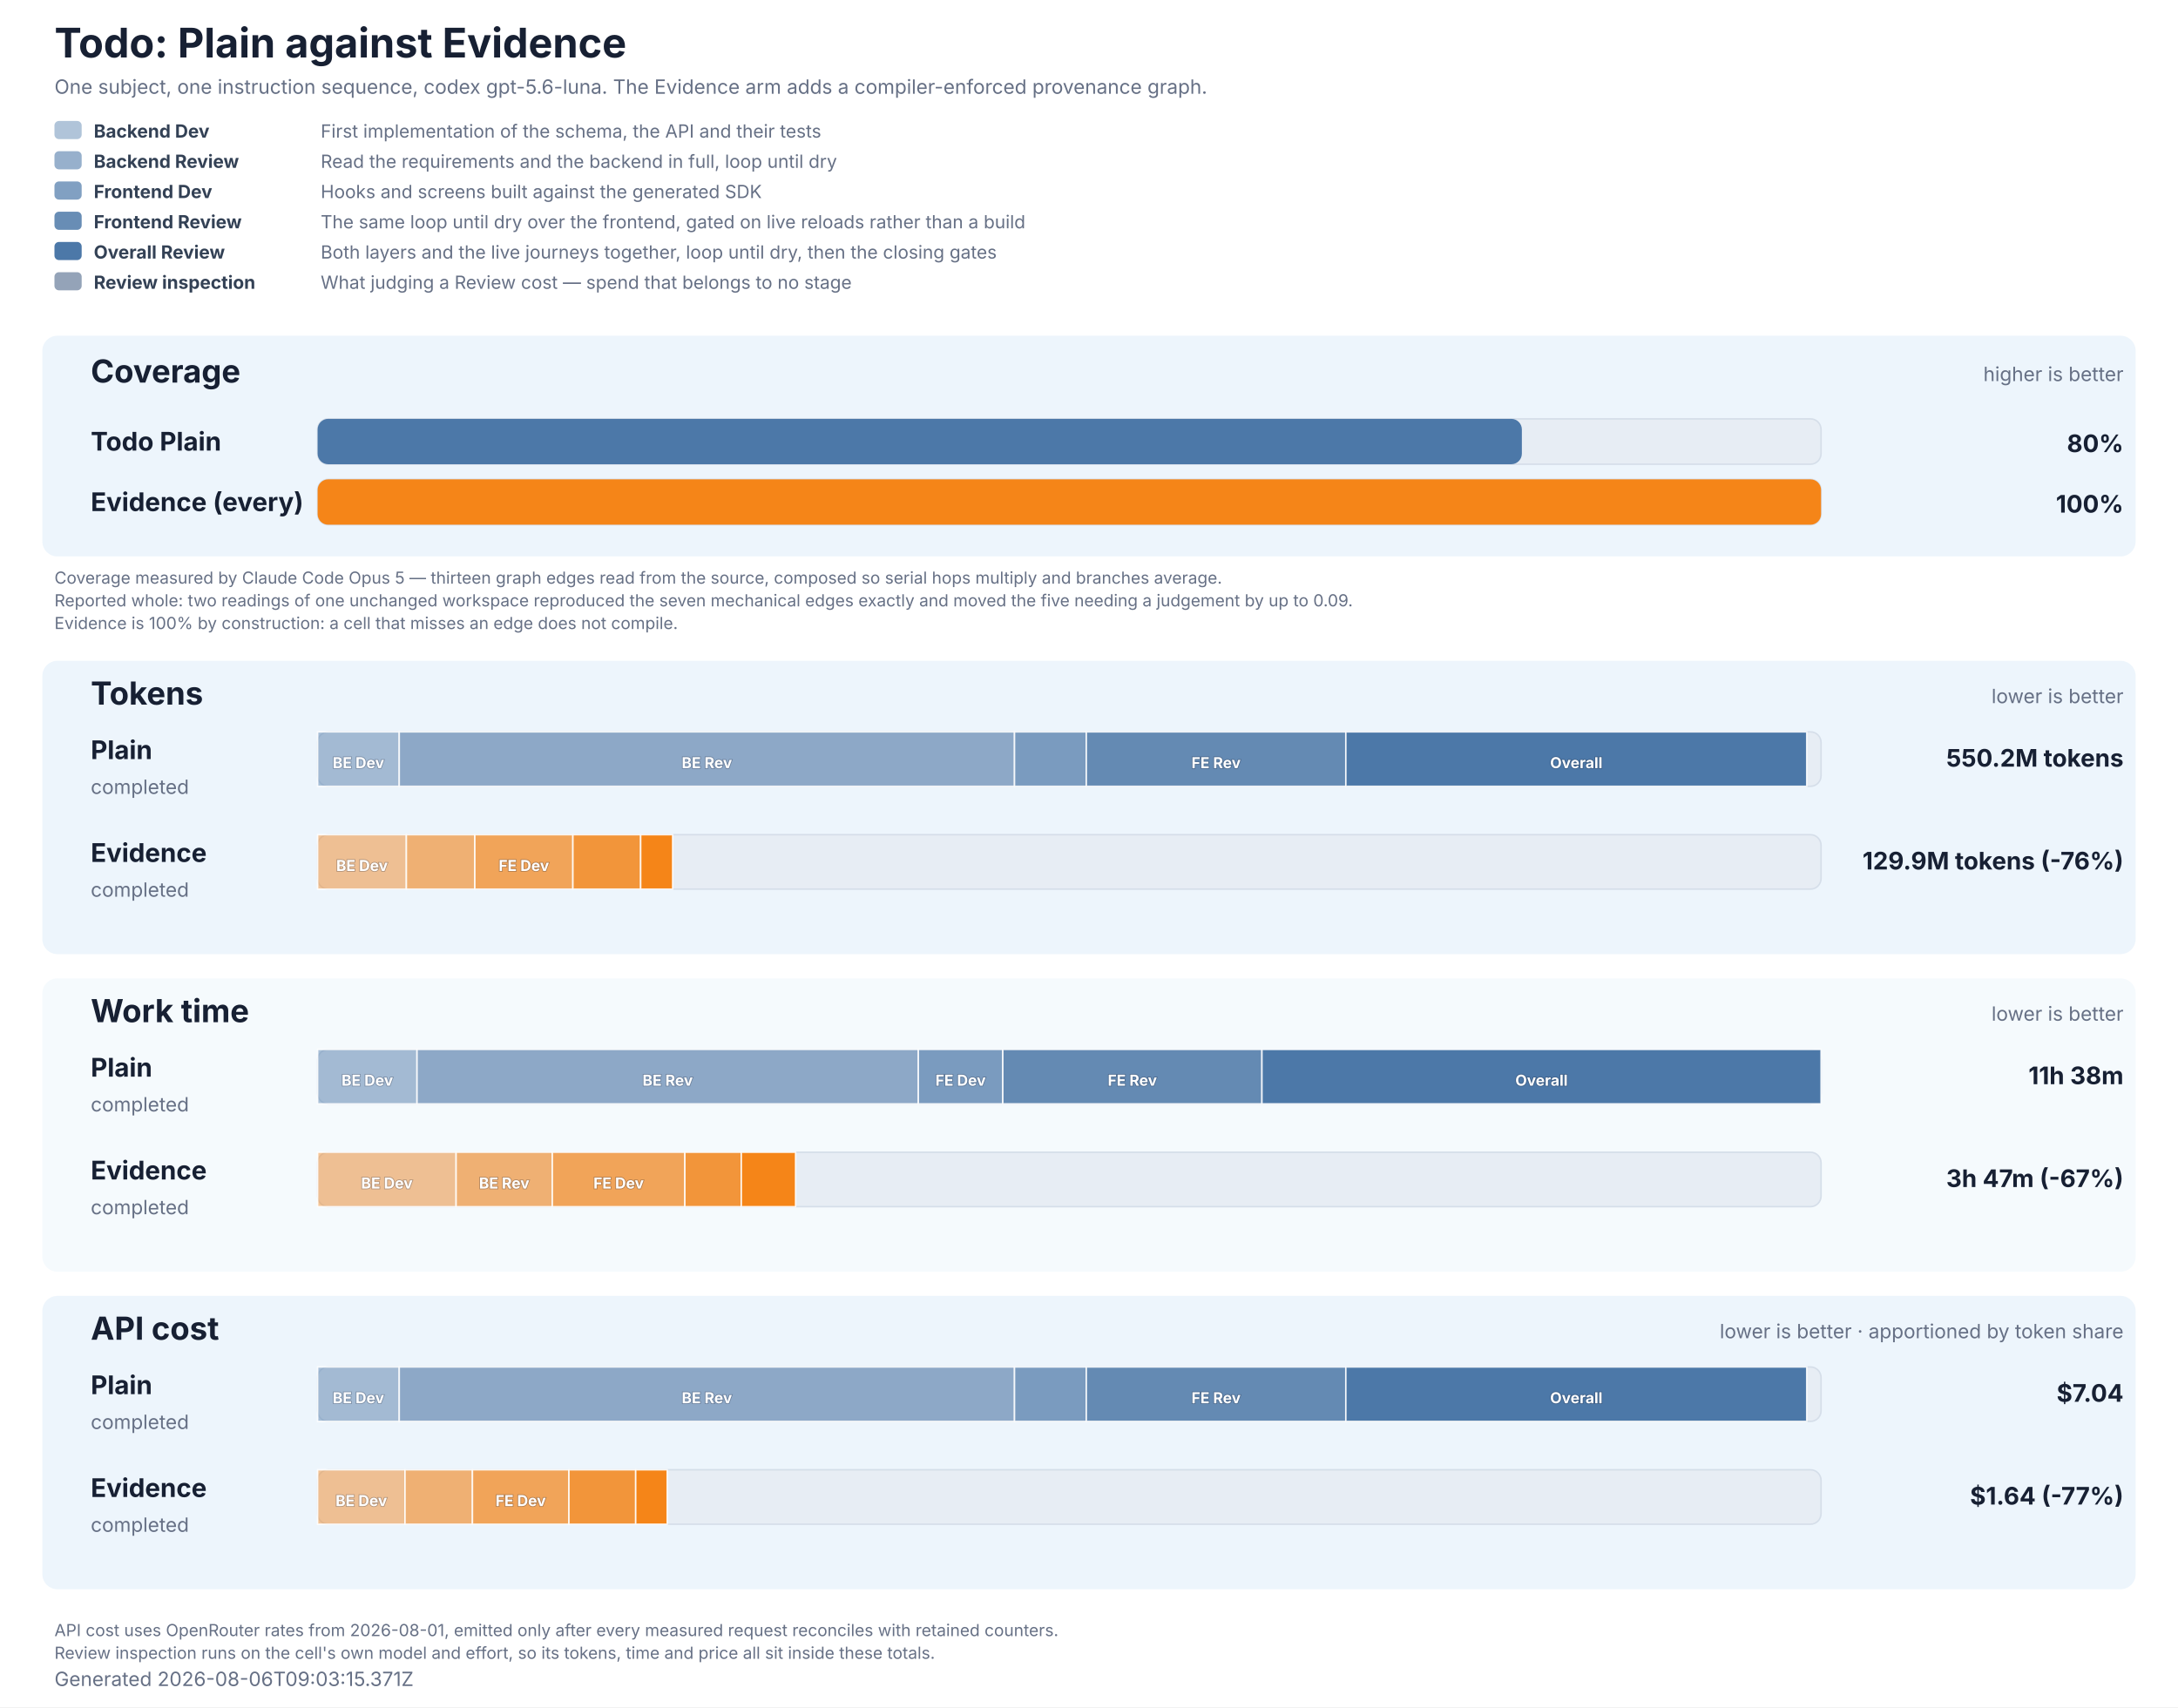
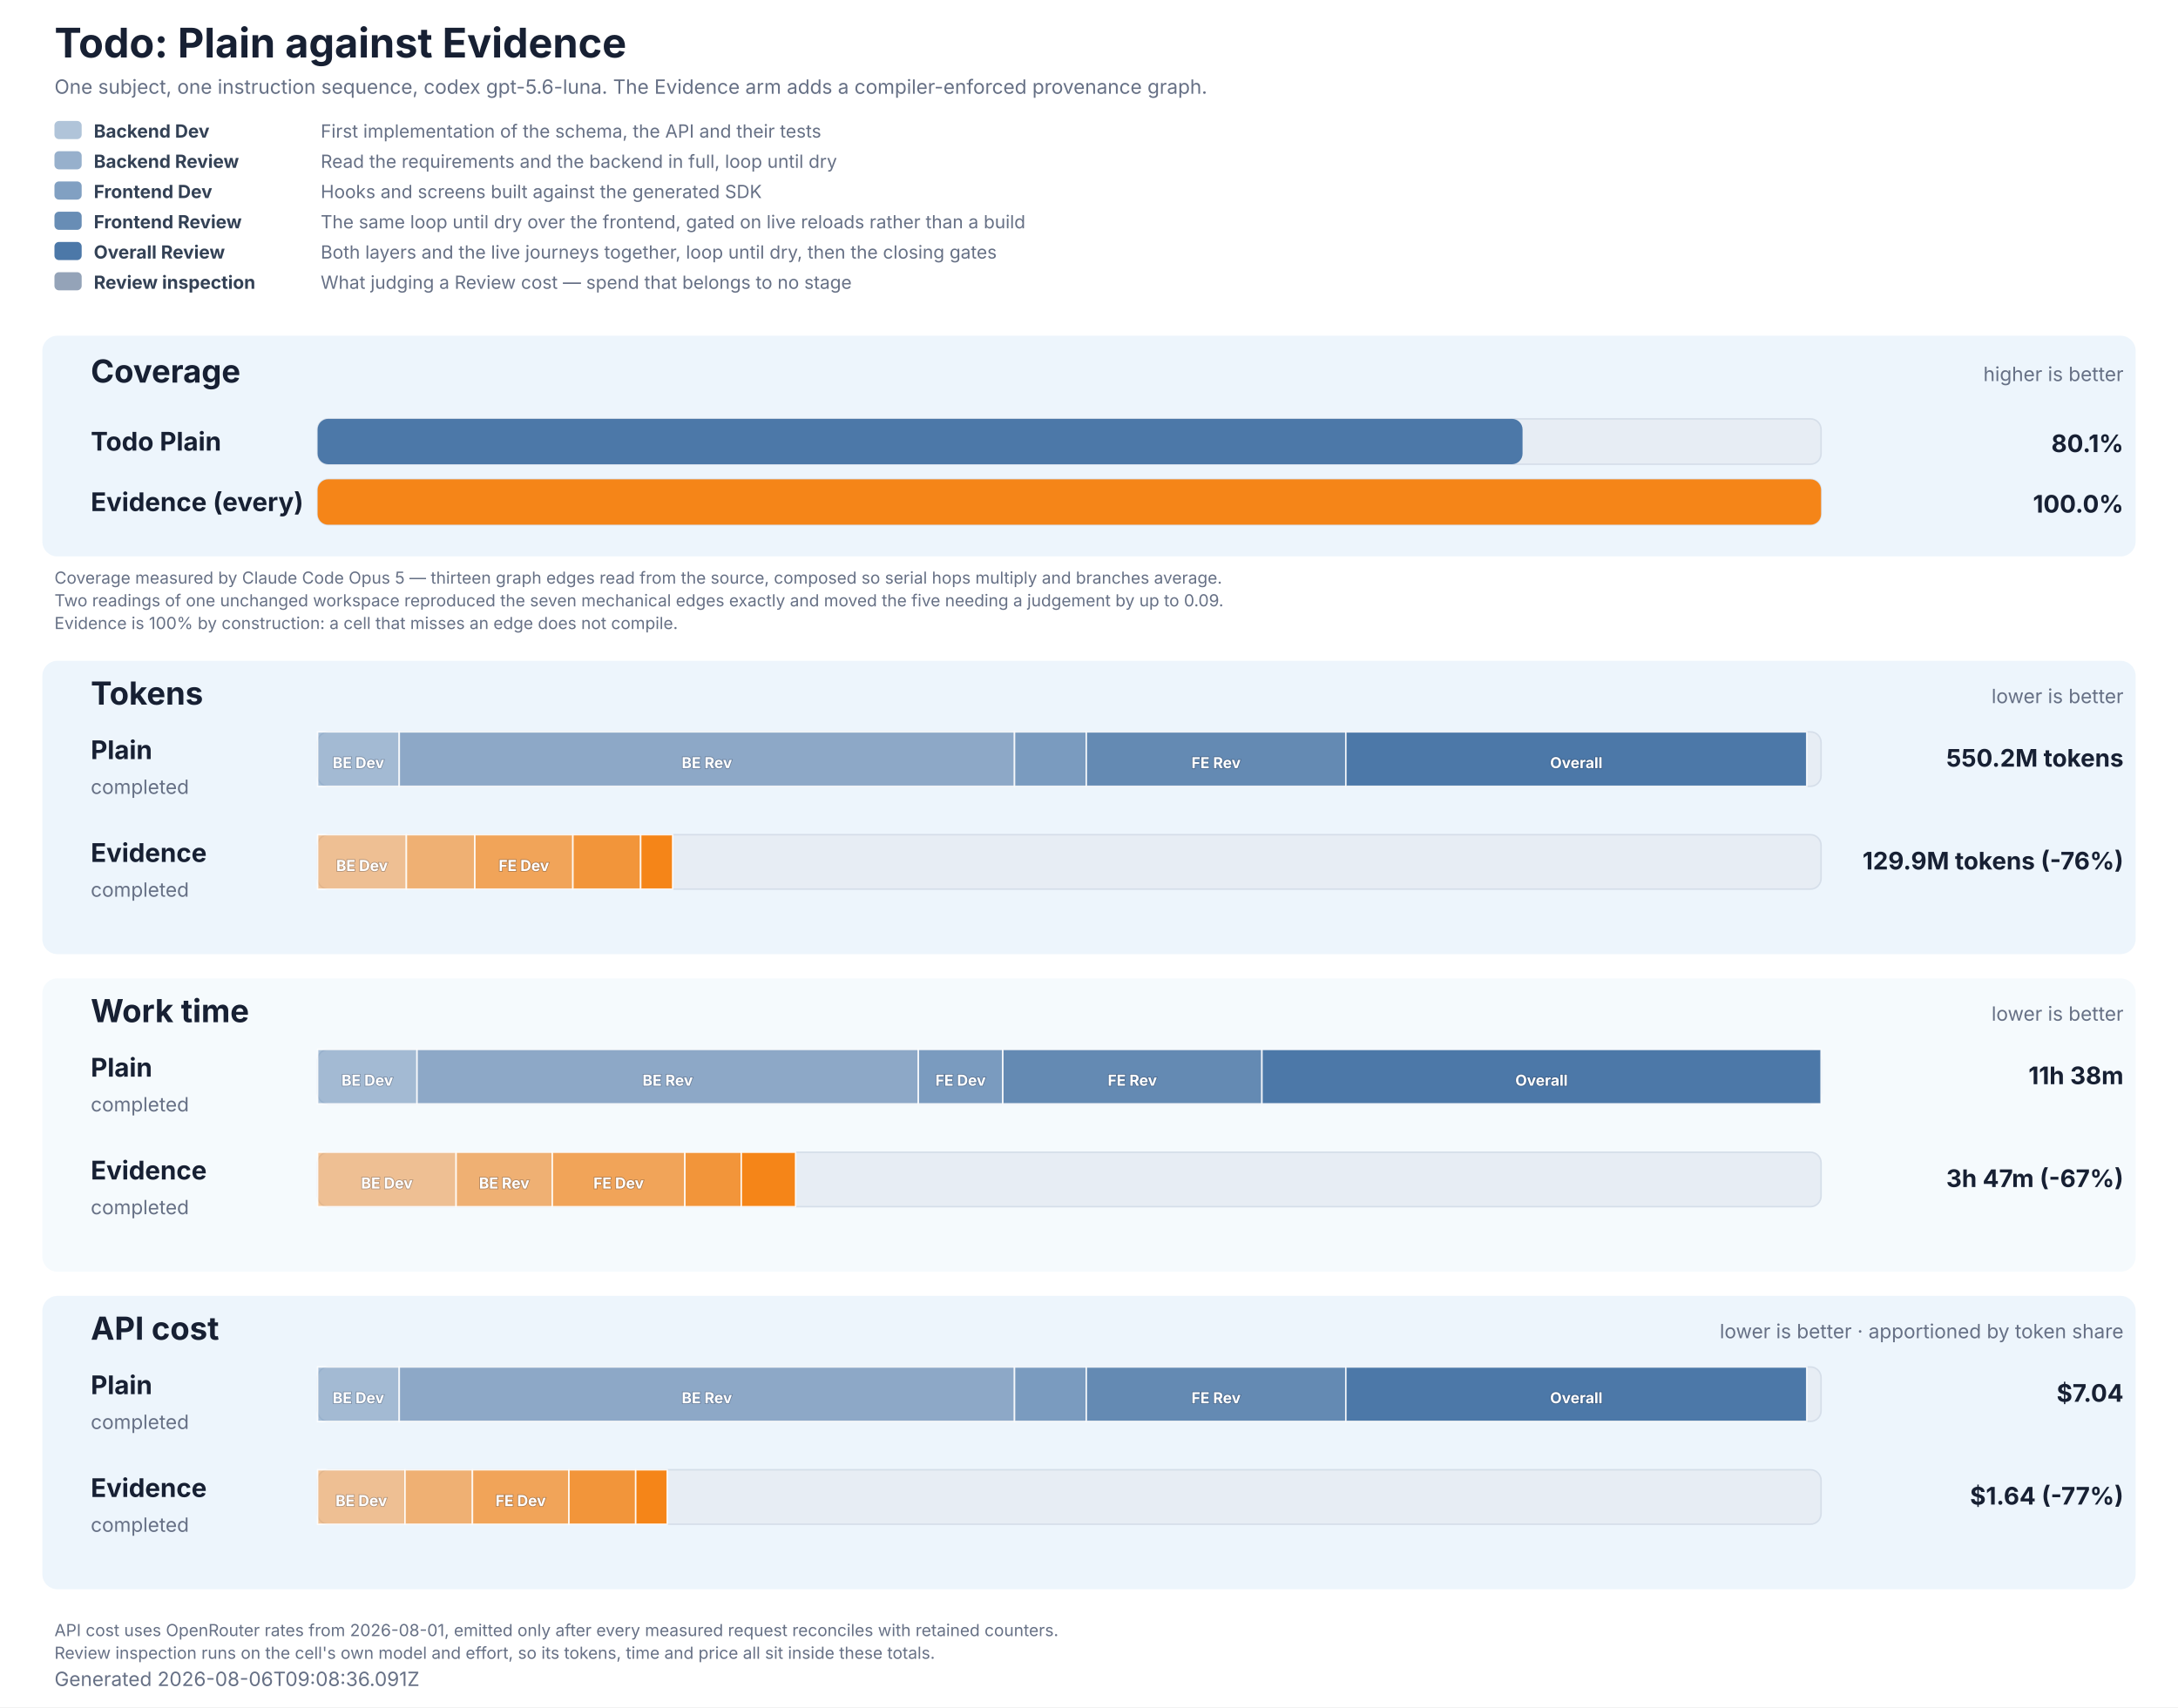
<svg xmlns="http://www.w3.org/2000/svg" role="img" aria-labelledby="title description" viewBox="0 0 1440 1129" width="1440" height="1129">
  <style>
  text { font-family: Inter, ui-sans-serif, system-ui, -apple-system, BlinkMacSystemFont, 'Segoe UI', sans-serif; fill: #172033; }
  .title { font-size: 27px; font-weight: 700; }
  .subtitle, .generated, .group-meta, .row-status { font-size: 13px; fill: #667085; }
  .group { fill: #e8f2fb; }
  .group-title { font-size: 21px; font-weight: 700; }
  .row-label { font-size: 17px; font-weight: 700; }
  .value { font-size: 16px; font-weight: 700; }
  .cost-value { font-size: 13px; font-weight: 600; fill: #526b82; }
  .legend { font-size: 12px; fill: #667085; }
  .legend-label { font-size: 12px; font-weight: 700; fill: #334155; }
  .segment-label { font-size: 10px; font-weight: 700; fill: #ffffff; paint-order: stroke; stroke: #172033; stroke-opacity: 0.28; stroke-width: 1px; }
  .phase-segment { stroke: #ffffff; stroke-opacity: 0.86; stroke-width: 1px; }
  .track { fill: #e7edf4; stroke: #d5dee9; stroke-width: 1px; }
  .empty { font-size: 15px; fill: #667085; }
  .table-note { font-size: 11px; fill: #667085; }
</style>
  <rect width="1440" height="1129" fill="#ffffff" />
  <text x="36" y="38" class="title">Todo: Plain against Evidence</text>
  <text x="36" y="62" class="subtitle">One subject, one instruction sequence, codex gpt-5.6-luna. The Evidence arm adds a compiler-enforced provenance graph.</text>
  <rect x="36" y="80" width="18" height="12" rx="3" fill="#4c78a8" fill-opacity="0.44" />
  <text x="62" y="91" class="legend-label">Backend Dev</text>
  <text x="212" y="91" class="legend">First implementation of the schema, the API and their tests</text>
  <rect x="36" y="100" width="18" height="12" rx="3" fill="#4c78a8" fill-opacity="0.58" />
  <text x="62" y="111" class="legend-label">Backend Review</text>
  <text x="212" y="111" class="legend">Read the requirements and the backend in full, loop until dry</text>
  <rect x="36" y="120" width="18" height="12" rx="3" fill="#4c78a8" fill-opacity="0.7" />
  <text x="62" y="131" class="legend-label">Frontend Dev</text>
  <text x="212" y="131" class="legend">Hooks and screens built against the generated SDK</text>
  <rect x="36" y="140" width="18" height="12" rx="3" fill="#4c78a8" fill-opacity="0.84" />
  <text x="62" y="151" class="legend-label">Frontend Review</text>
  <text x="212" y="151" class="legend">The same loop until dry over the frontend, gated on live reloads rather than a build</text>
  <rect x="36" y="160" width="18" height="12" rx="3" fill="#4c78a8" fill-opacity="1" />
  <text x="62" y="171" class="legend-label">Overall Review</text>
  <text x="212" y="171" class="legend">Both layers and the live journeys together, loop until dry, then the closing gates</text>
  <rect x="36" y="180" width="18" height="12" rx="3" fill="#94a3b8" fill-opacity="1" />
  <text x="62" y="191" class="legend-label">Review inspection</text>
  <text x="212" y="191" class="legend">What judging a Review cost — spend that belongs to no stage</text>
  <rect x="28" y="222" width="1384" height="146" rx="10" class="group" fill-opacity="0.78" />
  <text x="60" y="253" class="group-title">Coverage</text>
  <text x="1404" y="252" text-anchor="end" class="group-meta">higher is better</text>
  <text x="60" y="298" class="row-label" fill="#4c78a8">Todo Plain</text>
  <rect x="210" y="277" width="994" height="30" rx="7" class="track" />
-   <rect x="210" y="277" width="796.19" height="30" rx="7" fill="#4c78a8" data-coverage="80.1" />
-   <text x="1404" y="299" text-anchor="end" class="value" fill="#4c78a8">80%</text>
+   <rect x="210" y="277" width="796.64" height="30" rx="7" fill="#4c78a8" data-coverage="80.14496666666666" />
+   <text x="1404" y="299" text-anchor="end" class="value" fill="#4c78a8">80.1%</text>
  <text x="60" y="338" class="row-label" fill="#f58518">Evidence (every)</text>
  <rect x="210" y="317" width="994" height="30" rx="7" class="track" />
  <rect x="210" y="317" width="994.00" height="30" rx="7" fill="#f58518" data-coverage="100" />
-   <text x="1404" y="339" text-anchor="end" class="value" fill="#f58518">100%</text>
+   <text x="1404" y="339" text-anchor="end" class="value" fill="#f58518">100.0%</text>
  <text x="36" y="386" class="table-note">Coverage measured by Claude Code Opus 5 — thirteen graph edges read from the source, composed so serial hops multiply and branches average.</text>
-   <text x="36" y="401" class="table-note">Reported whole: two readings of one unchanged workspace reproduced the seven mechanical edges exactly and moved the five needing a judgement by up to 0.09.</text>
+   <text x="36" y="401" class="table-note">Two readings of one unchanged workspace reproduced the seven mechanical edges exactly and moved the five needing a judgement by up to 0.09.</text>
  <text x="36" y="416" class="table-note">Evidence is 100% by construction: a cell that misses an edge does not compile.</text>
  <rect x="28" y="437" width="1384" height="194" rx="10" class="group" fill-opacity="0.78" />
  <text x="60" y="466" class="group-title">Tokens</text>
  <text x="1404" y="465" text-anchor="end" class="group-meta">lower is better</text>
  <text x="60" y="502" class="row-label" fill="#4c78a8">Plain</text>
  <text x="60" y="525" class="row-status">completed</text>
  <rect x="210" y="484" width="994" height="36" rx="7" class="track" />
  <rect x="210.00" y="484" width="53.97" height="36" fill="#4c78a8" fill-opacity="0.44" class="phase-segment" data-phase="backend-development" />
  <text x="236.98" y="508" text-anchor="middle" class="segment-label">BE Dev</text>
  <rect x="263.97" y="484" width="406.78" height="36" fill="#4c78a8" fill-opacity="0.58" class="phase-segment" data-phase="backend-review" />
  <text x="467.36" y="508" text-anchor="middle" class="segment-label">BE Rev</text>
  <rect x="670.75" y="484" width="47.48" height="36" fill="#4c78a8" fill-opacity="0.7" class="phase-segment" data-phase="frontend-development" />
  <rect x="718.23" y="484" width="171.59" height="36" fill="#4c78a8" fill-opacity="0.84" class="phase-segment" data-phase="frontend-review" />
  <text x="804.02" y="508" text-anchor="middle" class="segment-label">FE Rev</text>
  <rect x="889.82" y="484" width="304.70" height="36" fill="#4c78a8" fill-opacity="1" class="phase-segment" data-phase="overall-review" />
  <text x="1042.17" y="508" text-anchor="middle" class="segment-label">Overall</text>
  <text x="1404" y="507" text-anchor="end" class="value">550.2M tokens</text>
  <text x="60" y="570" class="row-label" fill="#f58518">Evidence</text>
  <text x="60" y="593" class="row-status">completed</text>
  <rect x="210" y="552" width="994" height="36" rx="7" class="track" />
  <rect x="210.00" y="552" width="58.67" height="36" fill="#f58518" fill-opacity="0.44" class="phase-segment" data-phase="backend-development" />
  <text x="239.33" y="576" text-anchor="middle" class="segment-label">BE Dev</text>
  <rect x="268.67" y="552" width="45.29" height="36" fill="#f58518" fill-opacity="0.58" class="phase-segment" data-phase="backend-review" />
  <rect x="313.95" y="552" width="64.81" height="36" fill="#f58518" fill-opacity="0.7" class="phase-segment" data-phase="frontend-development" />
  <text x="346.36" y="576" text-anchor="middle" class="segment-label">FE Dev</text>
  <rect x="378.77" y="552" width="44.82" height="36" fill="#f58518" fill-opacity="0.84" class="phase-segment" data-phase="frontend-review" />
  <rect x="423.59" y="552" width="21.13" height="36" fill="#f58518" fill-opacity="1" class="phase-segment" data-phase="overall-review" />
  <text x="1404" y="575" text-anchor="end" class="value">129.9M tokens (-76%)</text>
  <rect x="28" y="647" width="1384" height="194" rx="10" class="group" fill-opacity="0.42" />
  <text x="60" y="676" class="group-title">Work time</text>
  <text x="1404" y="675" text-anchor="end" class="group-meta">lower is better</text>
  <text x="60" y="712" class="row-label" fill="#4c78a8">Plain</text>
  <text x="60" y="735" class="row-status">completed</text>
  <rect x="210" y="694" width="994" height="36" rx="7" class="track" />
  <rect x="210.00" y="694" width="65.71" height="36" fill="#4c78a8" fill-opacity="0.44" class="phase-segment" data-phase="backend-development" />
  <text x="242.85" y="718" text-anchor="middle" class="segment-label">BE Dev</text>
  <rect x="275.71" y="694" width="331.47" height="36" fill="#4c78a8" fill-opacity="0.58" class="phase-segment" data-phase="backend-review" />
  <text x="441.45" y="718" text-anchor="middle" class="segment-label">BE Rev</text>
  <rect x="607.18" y="694" width="55.83" height="36" fill="#4c78a8" fill-opacity="0.7" class="phase-segment" data-phase="frontend-development" />
  <text x="635.10" y="718" text-anchor="middle" class="segment-label">FE Dev</text>
  <rect x="663.02" y="694" width="171.32" height="36" fill="#4c78a8" fill-opacity="0.84" class="phase-segment" data-phase="frontend-review" />
  <text x="748.68" y="718" text-anchor="middle" class="segment-label">FE Rev</text>
  <rect x="834.34" y="694" width="369.66" height="36" fill="#4c78a8" fill-opacity="1" class="phase-segment" data-phase="overall-review" />
  <text x="1019.17" y="718" text-anchor="middle" class="segment-label">Overall</text>
  <text x="1404" y="717" text-anchor="end" class="value">11h 38m</text>
  <text x="60" y="780" class="row-label" fill="#f58518">Evidence</text>
  <text x="60" y="803" class="row-status">completed</text>
  <rect x="210" y="762" width="994" height="36" rx="7" class="track" />
  <rect x="210.00" y="762" width="91.56" height="36" fill="#f58518" fill-opacity="0.44" class="phase-segment" data-phase="backend-development" />
  <text x="255.78" y="786" text-anchor="middle" class="segment-label">BE Dev</text>
  <rect x="301.56" y="762" width="63.62" height="36" fill="#f58518" fill-opacity="0.58" class="phase-segment" data-phase="backend-review" />
  <text x="333.37" y="786" text-anchor="middle" class="segment-label">BE Rev</text>
  <rect x="365.18" y="762" width="87.64" height="36" fill="#f58518" fill-opacity="0.7" class="phase-segment" data-phase="frontend-development" />
  <text x="409.00" y="786" text-anchor="middle" class="segment-label">FE Dev</text>
  <rect x="452.82" y="762" width="37.29" height="36" fill="#f58518" fill-opacity="0.84" class="phase-segment" data-phase="frontend-review" />
  <rect x="490.12" y="762" width="35.87" height="36" fill="#f58518" fill-opacity="1" class="phase-segment" data-phase="overall-review" />
  <text x="1404" y="785" text-anchor="end" class="value">3h 47m (-67%)</text>
  <rect x="28" y="857" width="1384" height="194" rx="10" class="group" fill-opacity="0.78" />
  <text x="60" y="886" class="group-title">API cost</text>
  <text x="1404" y="885" text-anchor="end" class="group-meta">lower is better · apportioned by token share</text>
  <text x="60" y="922" class="row-label" fill="#4c78a8">Plain</text>
  <text x="60" y="945" class="row-status">completed</text>
  <rect x="210" y="904" width="994" height="36" rx="7" class="track" />
  <rect x="210.00" y="904" width="53.97" height="36" fill="#4c78a8" fill-opacity="0.44" class="phase-segment" data-phase="backend-development" />
  <text x="236.98" y="928" text-anchor="middle" class="segment-label">BE Dev</text>
  <rect x="263.97" y="904" width="406.78" height="36" fill="#4c78a8" fill-opacity="0.58" class="phase-segment" data-phase="backend-review" />
  <text x="467.36" y="928" text-anchor="middle" class="segment-label">BE Rev</text>
  <rect x="670.75" y="904" width="47.48" height="36" fill="#4c78a8" fill-opacity="0.7" class="phase-segment" data-phase="frontend-development" />
  <rect x="718.23" y="904" width="171.59" height="36" fill="#4c78a8" fill-opacity="0.84" class="phase-segment" data-phase="frontend-review" />
  <text x="804.02" y="928" text-anchor="middle" class="segment-label">FE Rev</text>
  <rect x="889.82" y="904" width="304.70" height="36" fill="#4c78a8" fill-opacity="1" class="phase-segment" data-phase="overall-review" />
  <text x="1042.17" y="928" text-anchor="middle" class="segment-label">Overall</text>
  <text x="1404" y="927" text-anchor="end" class="value">$7.04</text>
  <text x="60" y="990" class="row-label" fill="#f58518">Evidence</text>
  <text x="60" y="1013" class="row-status">completed</text>
  <rect x="210" y="972" width="994" height="36" rx="7" class="track" />
  <rect x="210.00" y="972" width="57.77" height="36" fill="#f58518" fill-opacity="0.44" class="phase-segment" data-phase="backend-development" />
  <text x="238.88" y="996" text-anchor="middle" class="segment-label">BE Dev</text>
  <rect x="267.77" y="972" width="44.59" height="36" fill="#f58518" fill-opacity="0.58" class="phase-segment" data-phase="backend-review" />
  <rect x="312.36" y="972" width="63.82" height="36" fill="#f58518" fill-opacity="0.7" class="phase-segment" data-phase="frontend-development" />
  <text x="344.26" y="996" text-anchor="middle" class="segment-label">FE Dev</text>
  <rect x="376.17" y="972" width="44.13" height="36" fill="#f58518" fill-opacity="0.84" class="phase-segment" data-phase="frontend-review" />
  <rect x="420.31" y="972" width="20.81" height="36" fill="#f58518" fill-opacity="1" class="phase-segment" data-phase="overall-review" />
  <text x="1404" y="995" text-anchor="end" class="value">$1.64 (-77%)</text>
  <text x="36" y="1082" class="table-note">API cost uses OpenRouter rates from 2026-08-01, emitted only after every measured request reconciles with retained counters.</text>
  <text x="36" y="1097" class="table-note">Review inspection runs on the cell's own model and effort, so its tokens, time and price all sit inside these totals.</text>
-   <text x="36" y="1115" class="generated">Generated 2026-08-06T09:03:15.371Z</text>
+   <text x="36" y="1115" class="generated">Generated 2026-08-06T09:08:36.091Z</text>
</svg>
